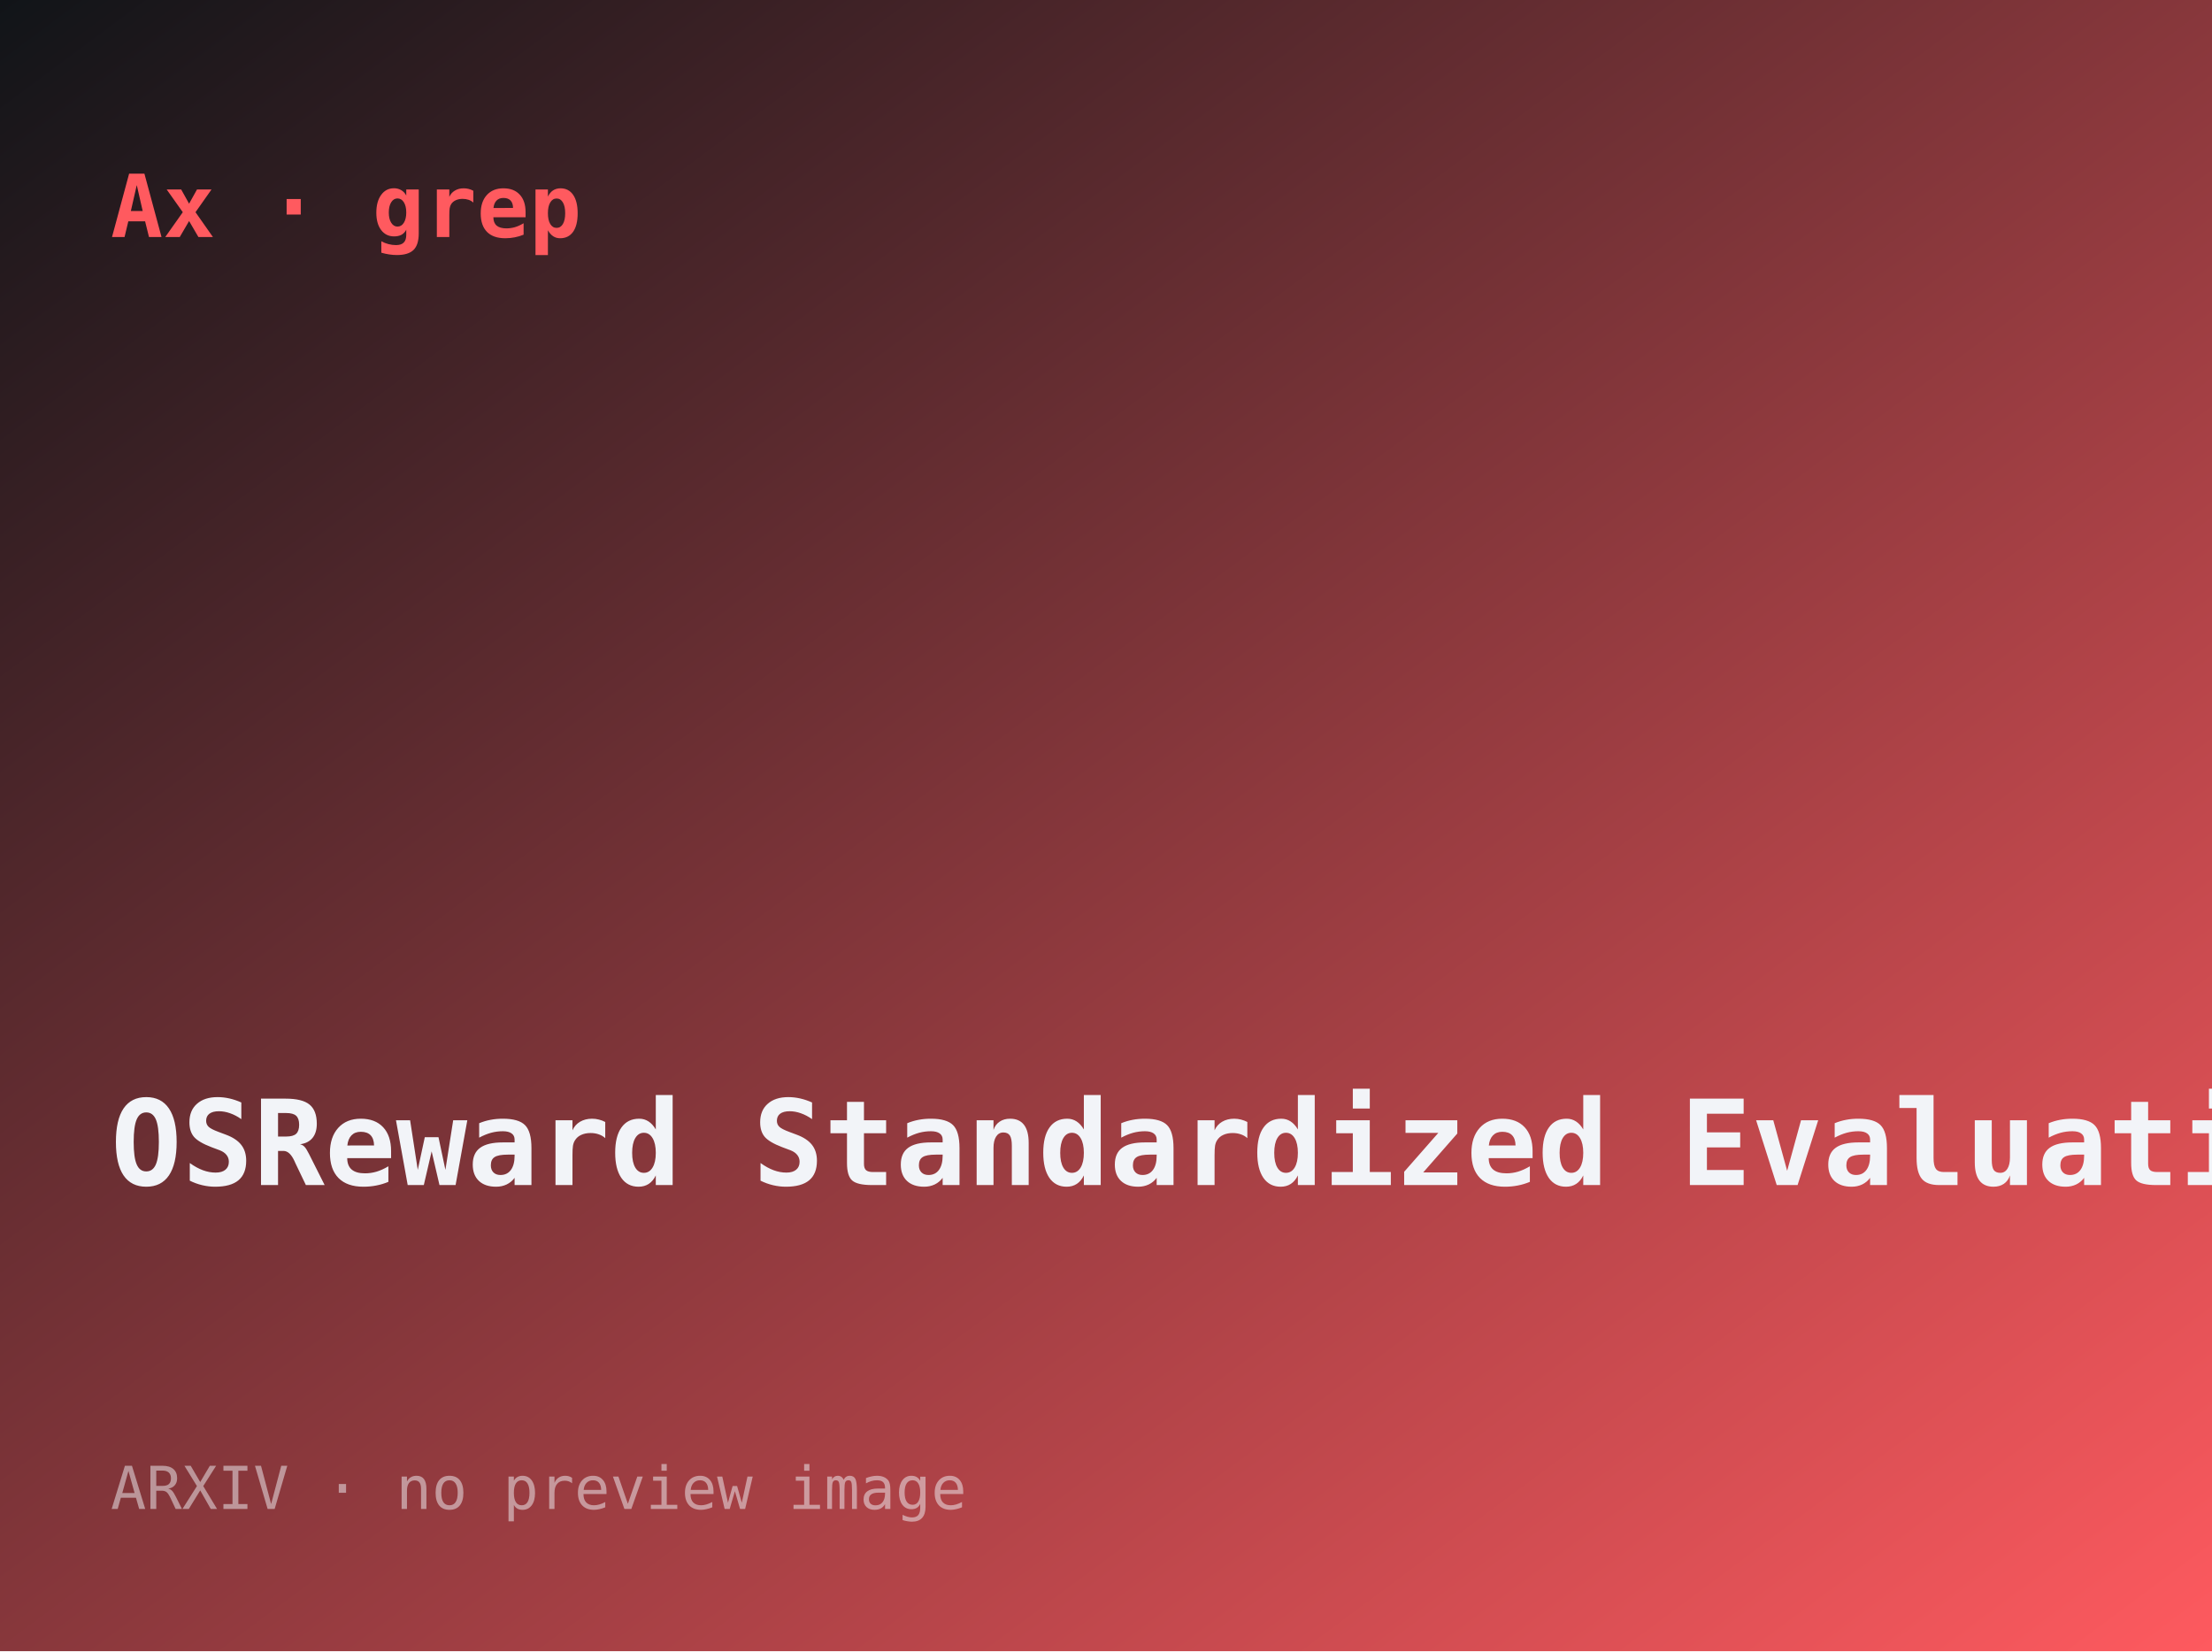
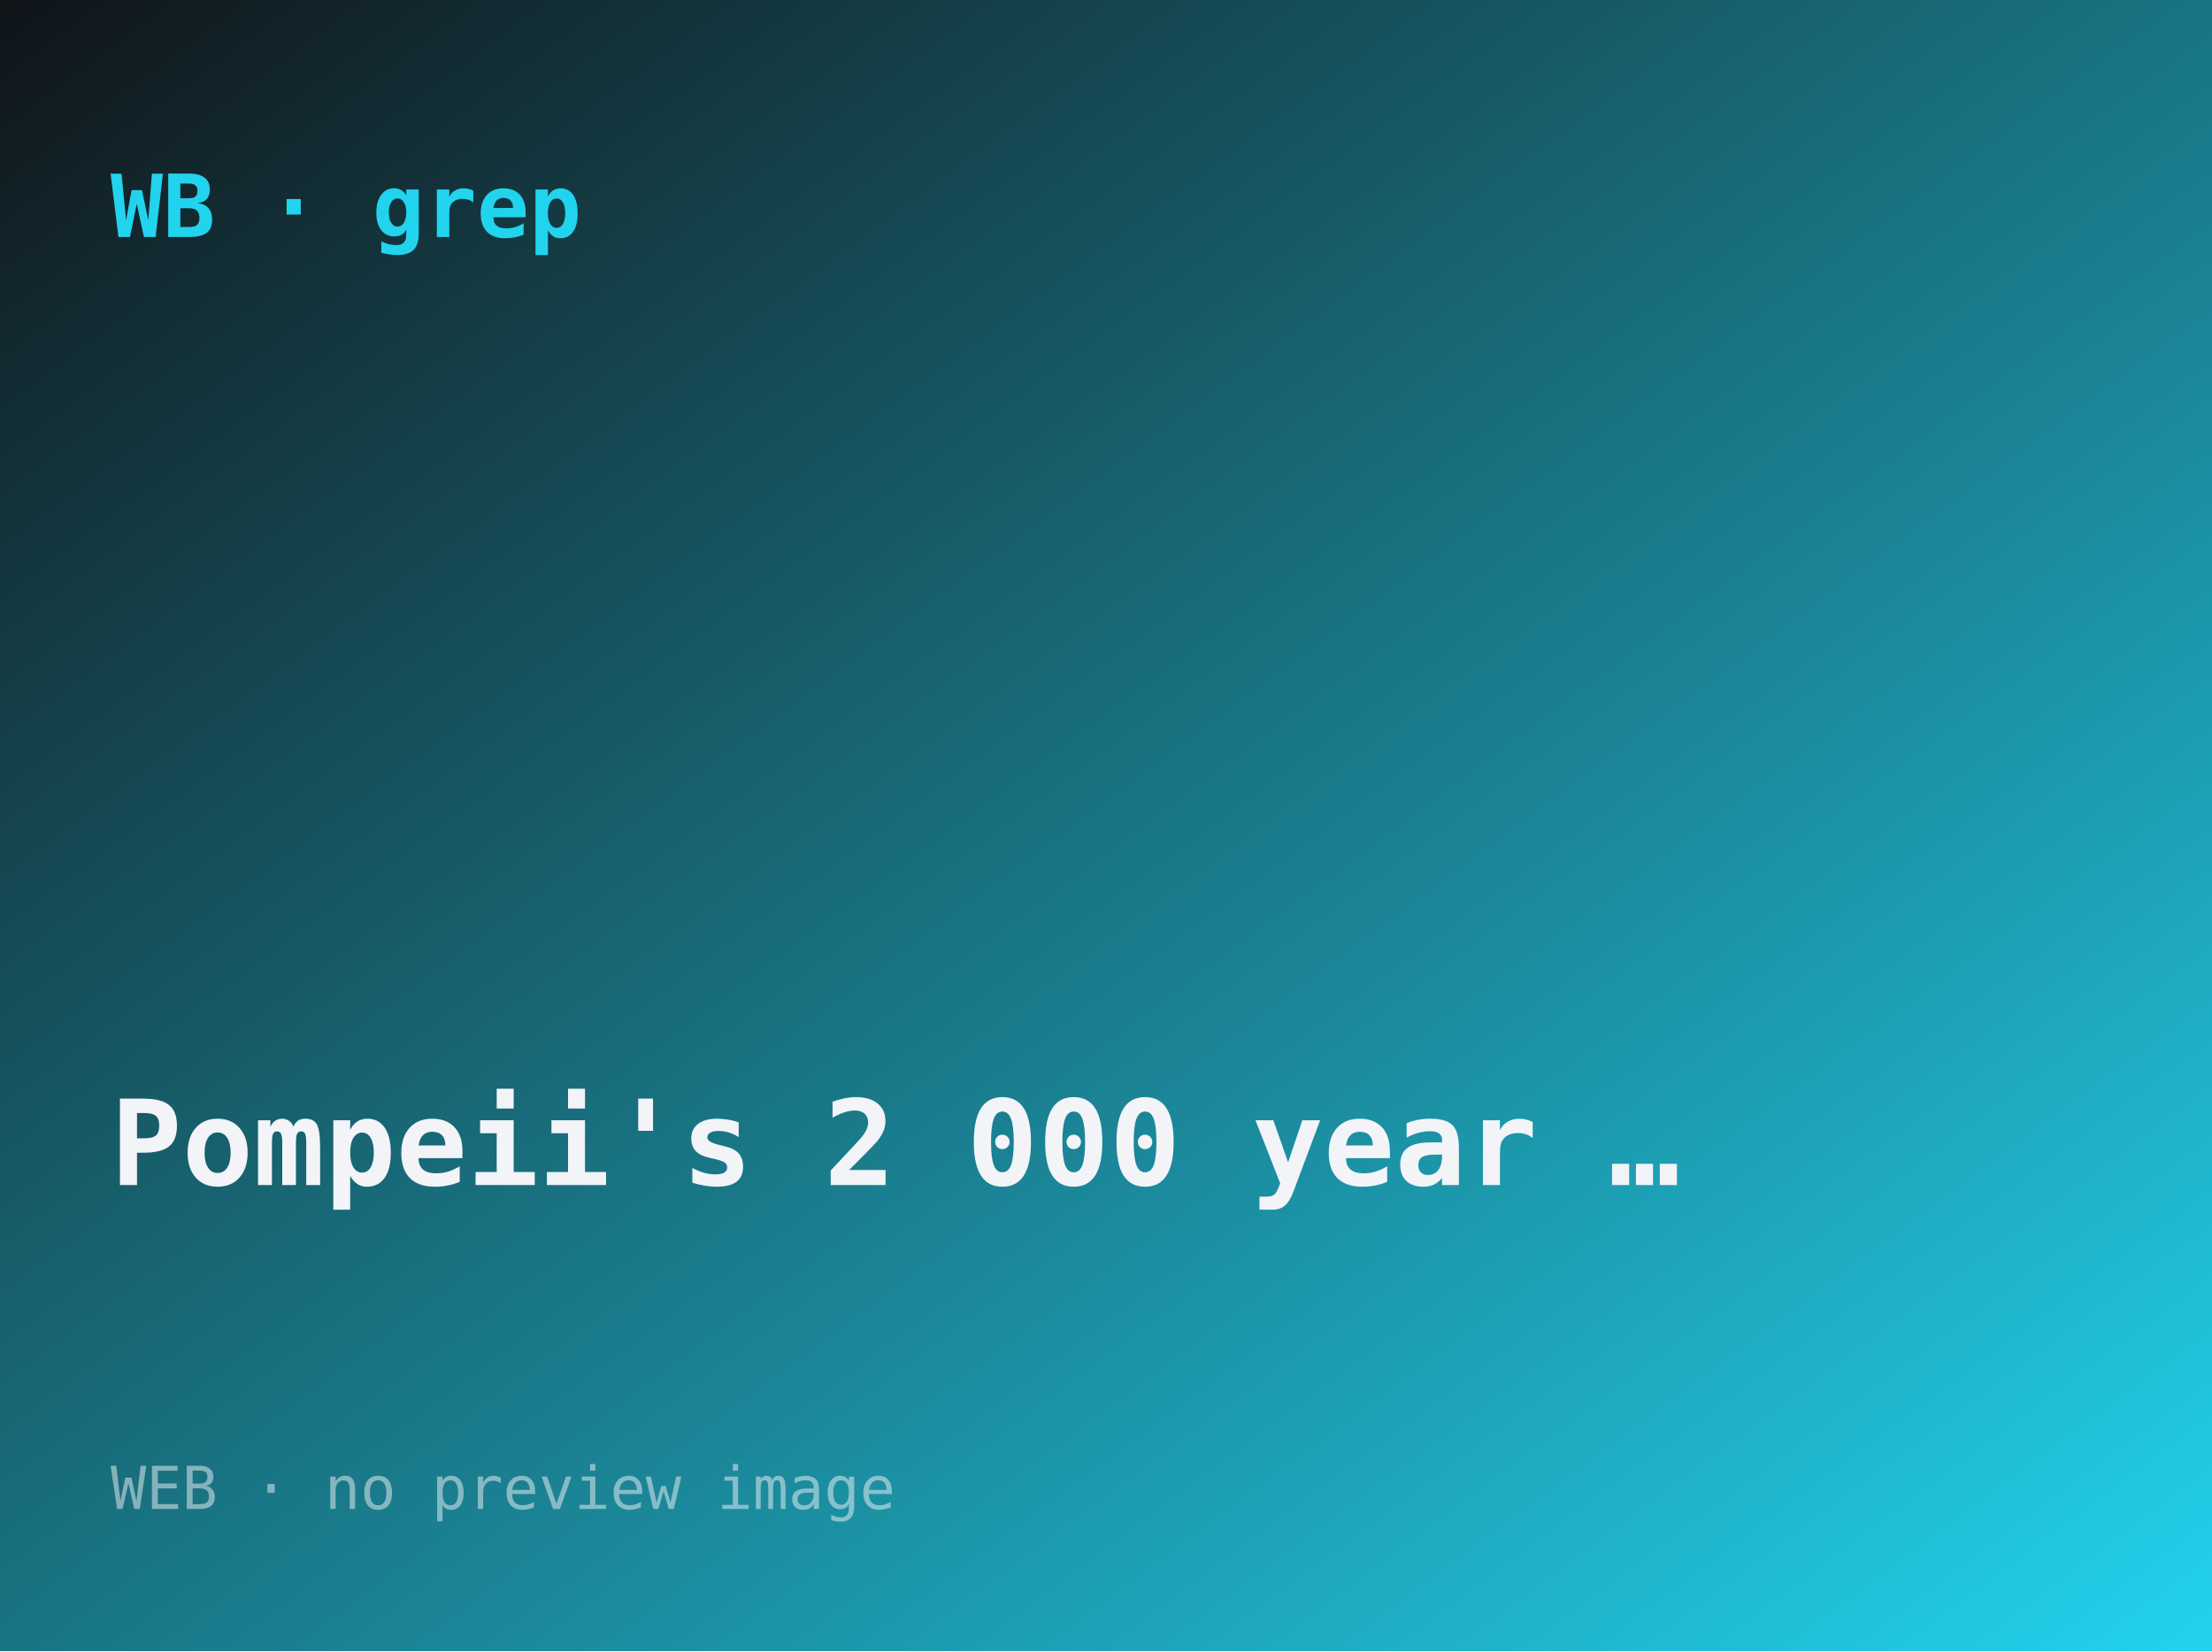
- <svg xmlns="http://www.w3.org/2000/svg" width="560" height="418" viewBox="0 0 560 418" role="img" aria-label="OSReward: Standardized Evaluation for Cross-Platform Computer-Use Reward Models">
+ <svg xmlns="http://www.w3.org/2000/svg" width="560" height="418" viewBox="0 0 560 418" role="img" aria-label="Pompeii's 2,000-year-old eruption just gave scientists a better clock for Earth'">
  <defs>
    <linearGradient id="g" x1="0" y1="0" x2="1" y2="1">
      <stop offset="0" stop-color="#101418" />
-       <stop offset="1" stop-color="#ff5a5f" />
+       <stop offset="1" stop-color="#22d3ee" />
    </linearGradient>
  </defs>
  <rect width="560" height="418" fill="url(#g)" />
-   <text x="28" y="60" font-family="ui-monospace,monospace" font-size="22" fill="#ff5a5f" font-weight="700">Ax · grep</text>
-   <text x="28" y="300" font-family="ui-monospace,monospace" font-size="30" fill="#f2f4f8" font-weight="600">OSReward Standardized Evaluation for …</text>
-   <text x="28" y="382" font-family="ui-monospace,monospace" font-size="15" fill="rgba(242,244,248,.5)">ARXIV · no preview image</text>
+   <text x="28" y="60" font-family="ui-monospace,monospace" font-size="22" fill="#22d3ee" font-weight="700">WB · grep</text>
+   <text x="28" y="300" font-family="ui-monospace,monospace" font-size="30" fill="#f2f4f8" font-weight="600">Pompeii's 2 000 year …</text>
+   <text x="28" y="382" font-family="ui-monospace,monospace" font-size="15" fill="rgba(242,244,248,.5)">WEB · no preview image</text>
</svg>
